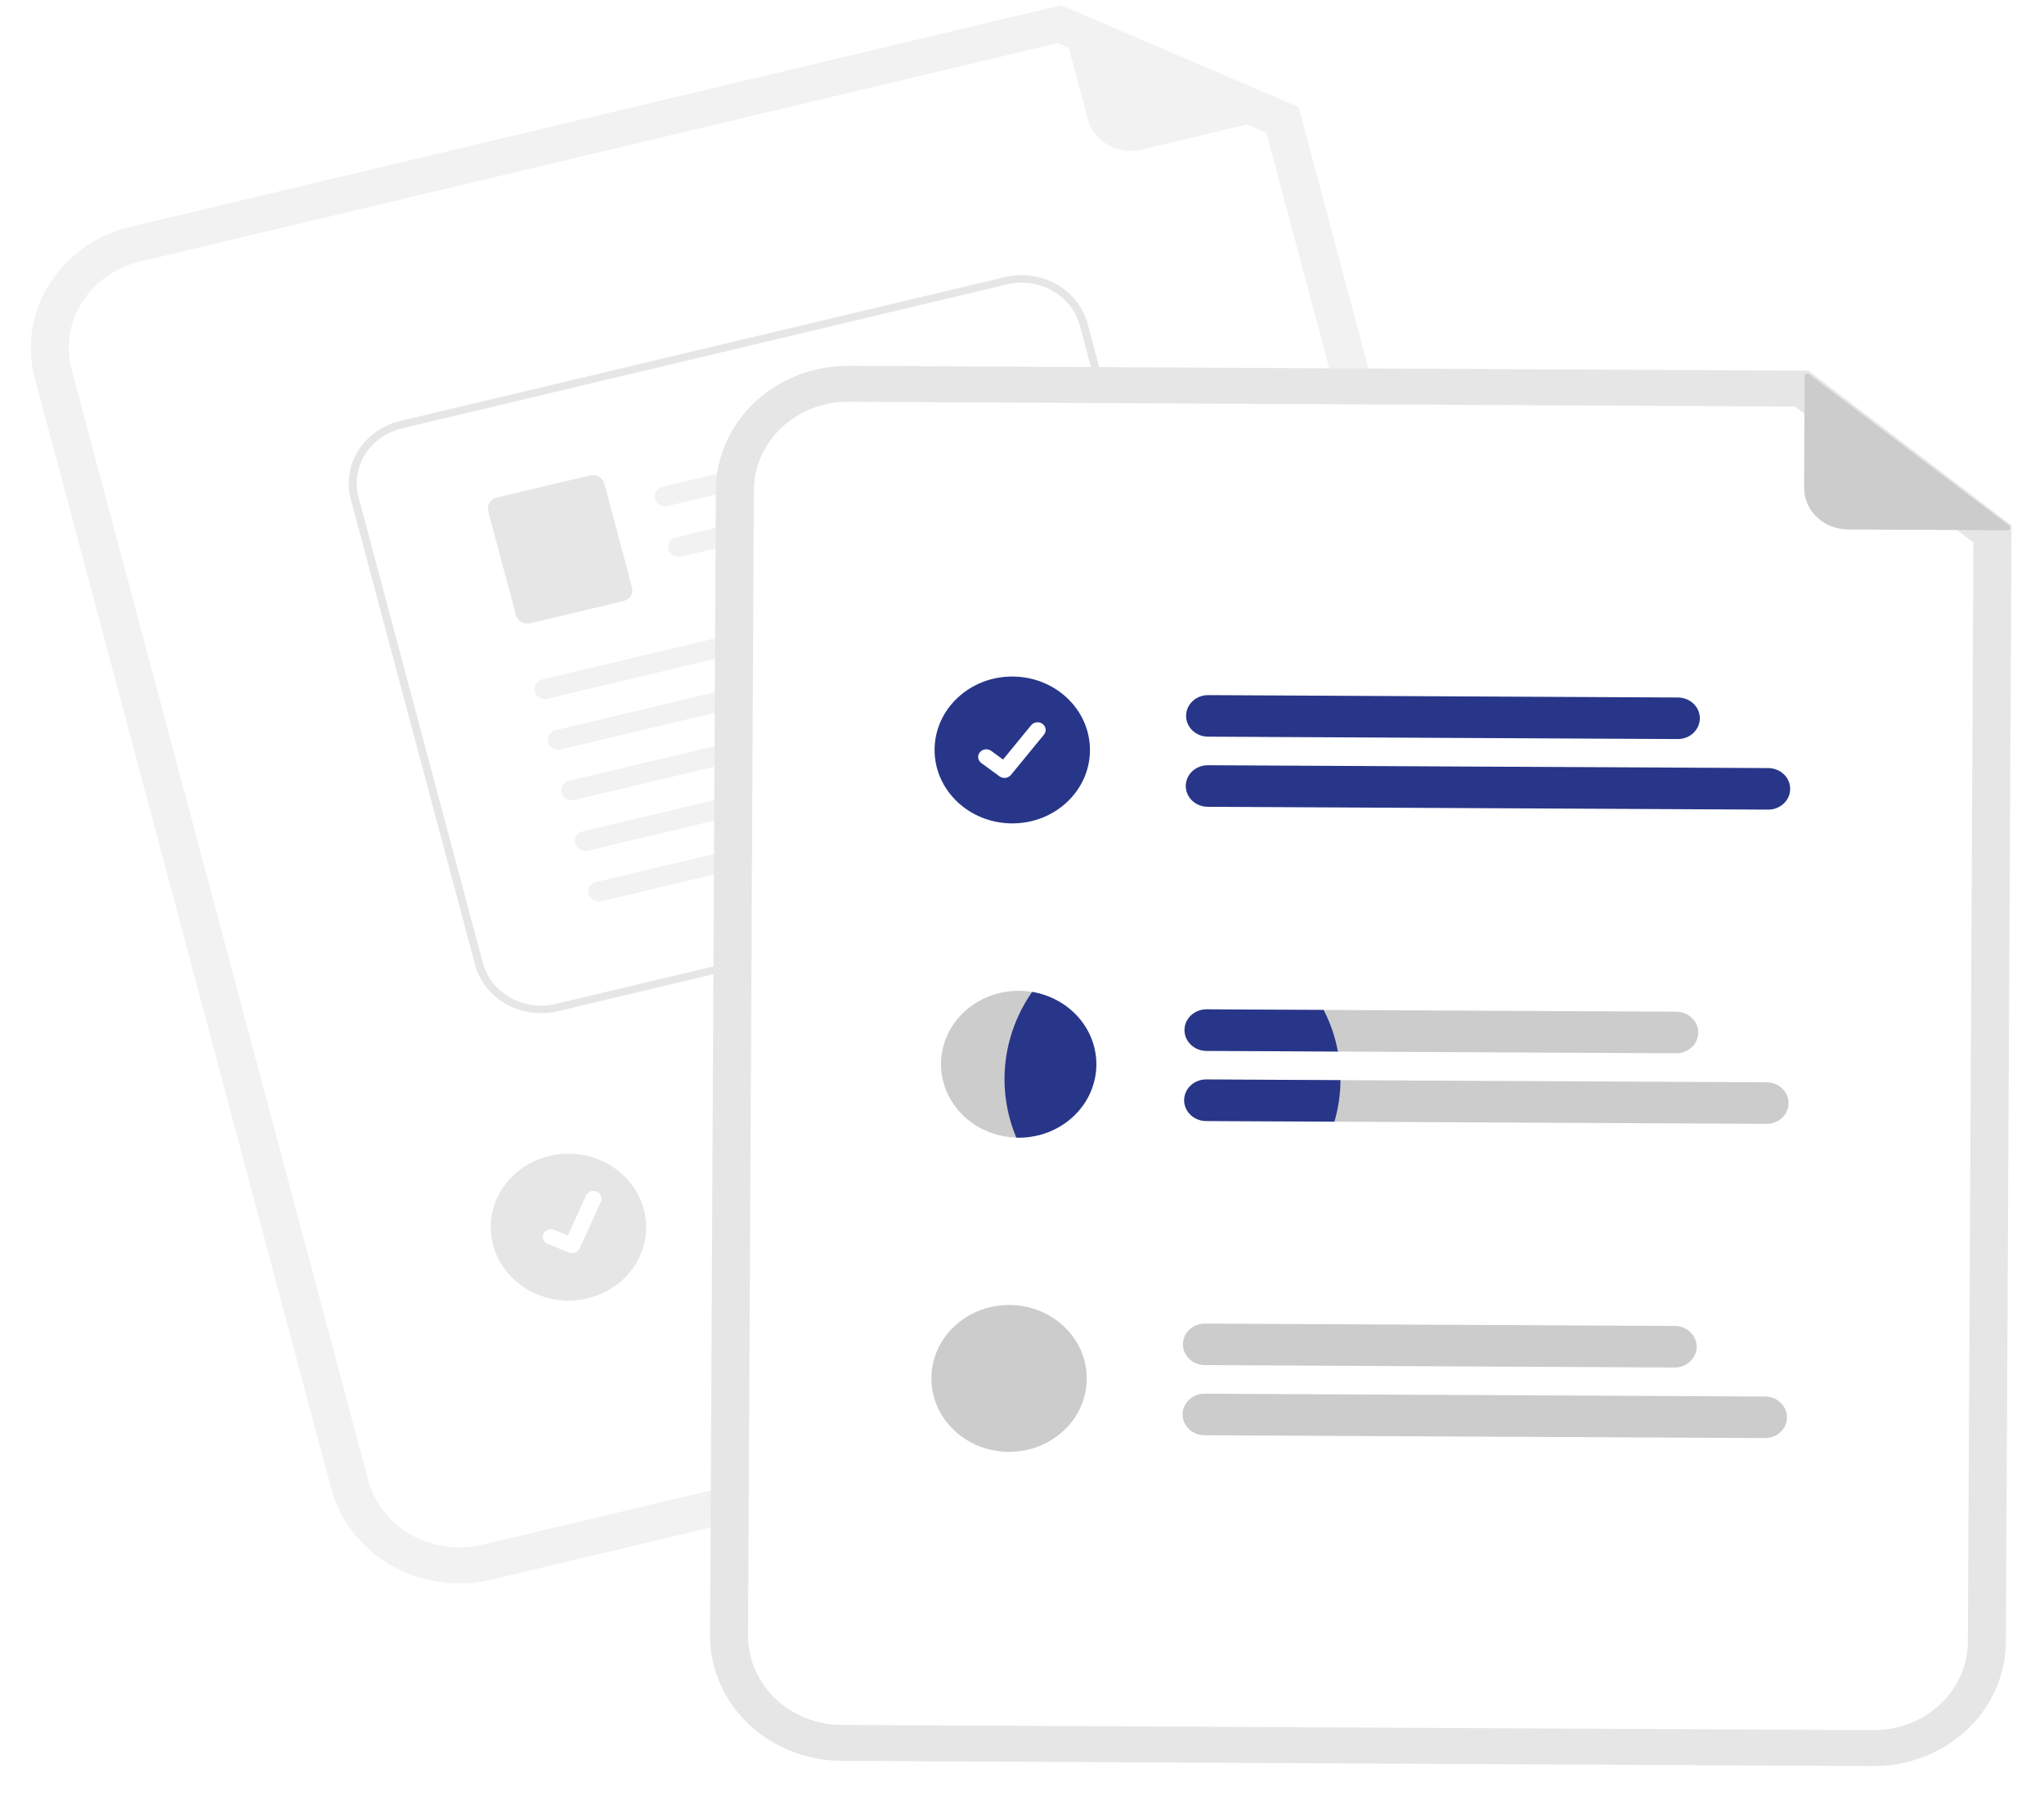
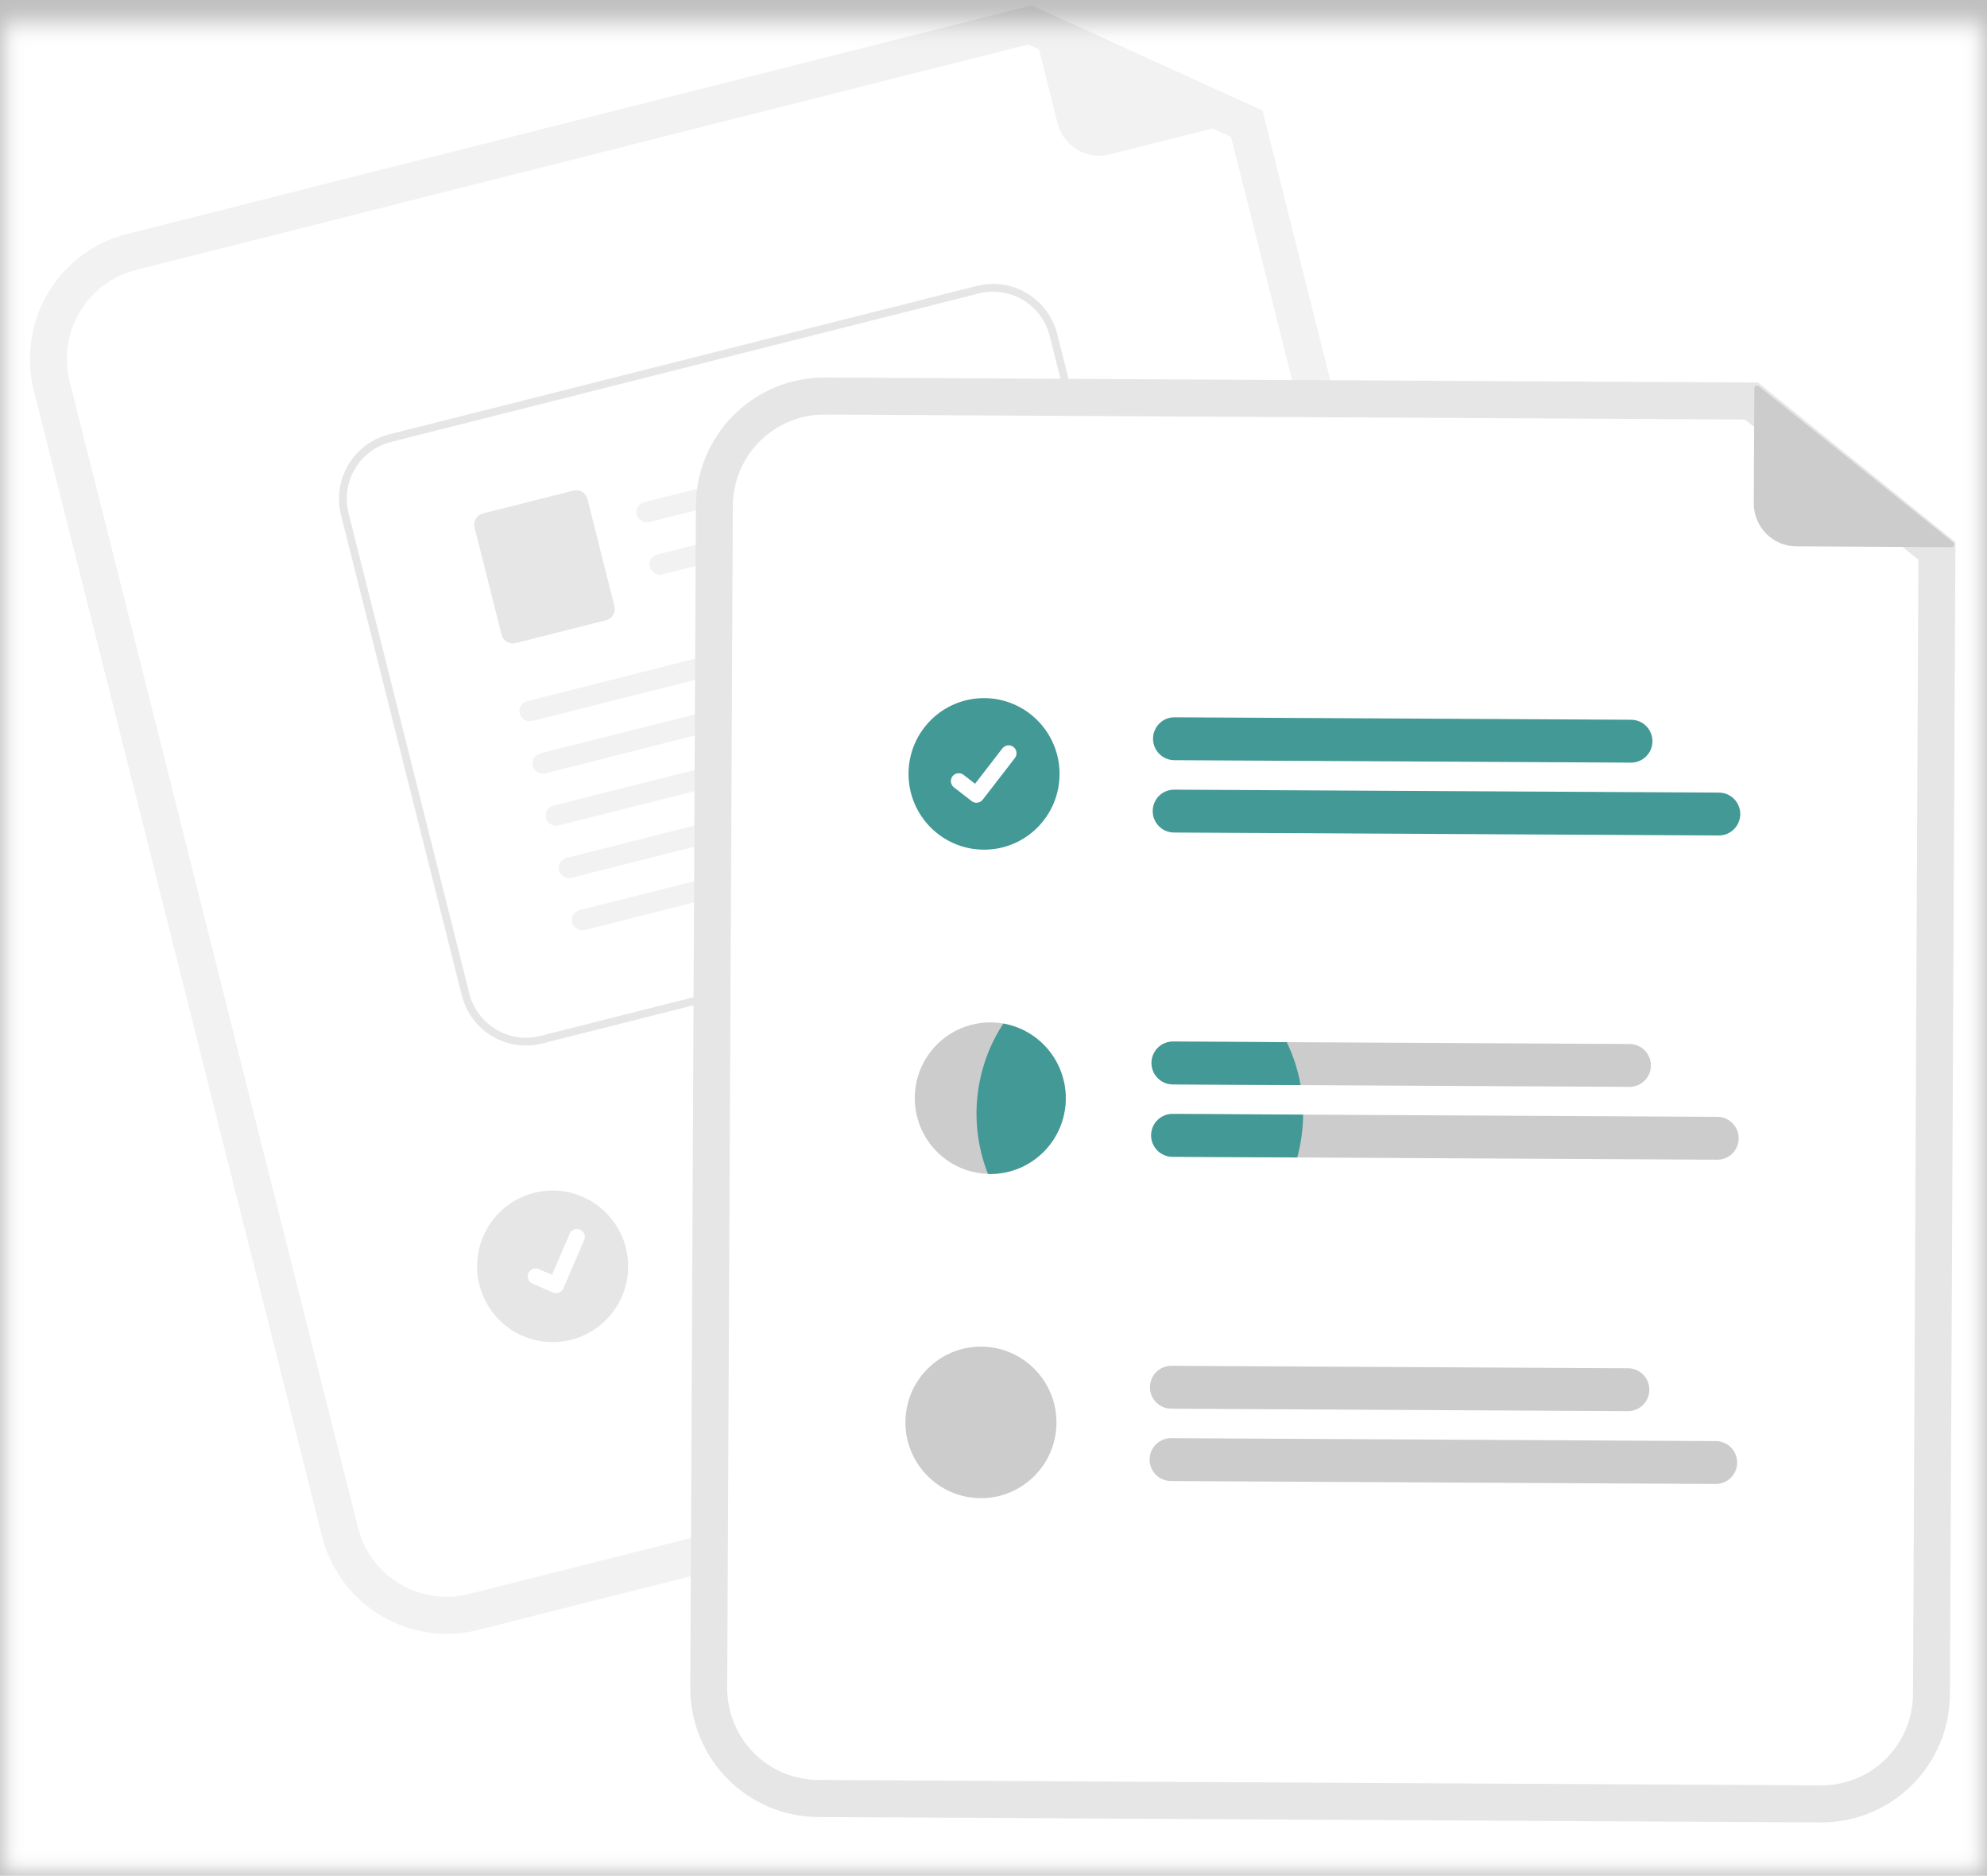
- <svg xmlns="http://www.w3.org/2000/svg" width="416" height="370" viewBox="0 0 416 370" fill="none">
-   <g filter="url(#filter0_d_2_2)">
-     <rect width="470.48" height="478.616" transform="translate(-22.0505 -50.9927) rotate(0.290142)" fill="white" />
-     <path d="M303.681 273.059L100.061 321.542C93.154 323.179 85.841 322.158 79.726 318.703C73.611 315.249 69.193 309.643 67.443 303.116L7.082 76.994C5.347 70.463 6.422 63.549 10.073 57.77C13.723 51.99 19.649 47.817 26.552 46.166L215.987 1.06L264.31 21.802L323.151 242.23C324.886 248.761 323.811 255.675 320.161 261.455C316.51 267.234 310.584 271.407 303.681 273.059V273.059Z" fill="#F2F2F2" />
-     <path d="M28.445 53.255C23.529 54.431 19.309 57.403 16.709 61.519C14.11 65.635 13.344 70.558 14.58 75.209L74.941 301.331C76.187 305.979 79.333 309.971 83.688 312.431C88.042 314.891 93.25 315.618 98.169 314.452L301.788 265.969C306.704 264.793 310.925 261.821 313.524 257.706C316.123 253.59 316.889 248.667 315.654 244.016L257.724 27.002L215.257 8.774L28.445 53.255Z" fill="white" />
-     <path d="M263.788 22.964L232.275 30.467C229.974 31.015 227.537 30.676 225.5 29.526C223.463 28.375 221.992 26.506 221.411 24.331L215.536 2.322C215.511 2.226 215.514 2.125 215.547 2.03C215.579 1.936 215.639 1.852 215.719 1.788C215.8 1.724 215.898 1.683 216.002 1.669C216.106 1.656 216.212 1.67 216.308 1.711L263.88 21.969C263.986 22.015 264.075 22.09 264.133 22.184C264.192 22.279 264.218 22.389 264.208 22.498C264.198 22.607 264.152 22.711 264.077 22.794C264.001 22.878 263.9 22.937 263.788 22.964V22.964Z" fill="#F2F2F2" />
-     <path d="M246.253 215.717L153.548 237.791C152.978 237.927 152.386 237.955 151.805 237.874C151.224 237.793 150.665 237.605 150.16 237.32C149.656 237.035 149.216 236.659 148.865 236.213C148.514 235.768 148.26 235.261 148.116 234.723C147.972 234.184 147.942 233.624 148.027 233.075C148.112 232.525 148.311 231.997 148.612 231.52C148.913 231.044 149.311 230.628 149.782 230.296C150.253 229.965 150.789 229.725 151.358 229.589L244.063 207.515C244.633 207.38 245.225 207.351 245.807 207.432C246.388 207.513 246.947 207.701 247.451 207.986C247.955 208.271 248.395 208.647 248.746 209.093C249.097 209.539 249.352 210.045 249.495 210.584C249.639 211.122 249.669 211.682 249.584 212.232C249.499 212.781 249.3 213.309 248.999 213.786C248.698 214.263 248.301 214.679 247.829 215.01C247.358 215.341 246.823 215.582 246.253 215.717Z" fill="#CCCCCC" />
-     <path d="M267.838 225.299L157.243 251.632C156.092 251.906 154.874 251.737 153.855 251.161C152.836 250.586 152.101 249.651 151.811 248.564C151.52 247.476 151.699 246.324 152.307 245.361C152.915 244.399 153.903 243.704 155.053 243.43L265.649 217.097C266.799 216.824 268.016 216.994 269.034 217.569C270.052 218.145 270.787 219.079 271.077 220.166C271.367 221.253 271.189 222.404 270.581 223.367C269.974 224.329 268.988 225.024 267.838 225.299V225.299Z" fill="#CCCCCC" />
-     <path d="M115.62 264.75C124.351 264.794 131.464 258.138 131.505 249.883C131.547 241.627 124.503 234.899 115.771 234.855C107.04 234.811 99.928 241.467 99.886 249.722C99.844 257.978 106.888 264.706 115.62 264.75Z" fill="#E6E6E6" />
-     <path d="M236.606 176.549L113.484 205.854C109.926 206.697 106.159 206.171 103.009 204.391C99.859 202.611 97.583 199.723 96.682 196.361L71.391 101.581C70.498 98.217 71.052 94.655 72.933 91.678C74.813 88.701 77.867 86.552 81.423 85.701L204.545 56.396C208.103 55.553 211.87 56.079 215.02 57.859C218.17 59.639 220.446 62.527 221.347 65.89L246.638 160.669C247.531 164.034 246.977 167.595 245.096 170.572C243.216 173.549 240.162 175.699 236.606 176.549Z" fill="white" />
-     <path d="M236.606 176.549L113.484 205.854C109.926 206.697 106.159 206.171 103.009 204.391C99.859 202.611 97.583 199.723 96.682 196.361L71.391 101.581C70.498 98.217 71.052 94.655 72.933 91.678C74.813 88.701 77.867 86.552 81.423 85.701L204.545 56.396C208.103 55.553 211.87 56.079 215.02 57.859C218.17 59.639 220.446 62.527 221.347 65.89L246.638 160.669C247.531 164.034 246.977 167.595 245.096 170.572C243.216 173.549 240.162 175.699 236.606 176.549ZM81.821 87.194C78.683 87.944 75.989 89.841 74.33 92.468C72.671 95.094 72.181 98.237 72.97 101.206L98.26 195.985C99.056 198.952 101.064 201.5 103.843 203.071C106.622 204.641 109.946 205.105 113.086 204.362L236.208 175.057C239.346 174.306 242.04 172.41 243.699 169.783C245.359 167.156 245.848 164.013 245.059 161.045L219.769 66.265C218.973 63.298 216.965 60.75 214.186 59.18C211.407 57.609 208.082 57.145 204.943 57.889L81.821 87.194Z" fill="#E6E6E6" />
-     <path d="M198.145 88.189L136.007 102.979C135.464 103.119 134.884 103.06 134.386 102.812C133.887 102.564 133.506 102.146 133.321 101.643C133.235 101.38 133.206 101.104 133.236 100.83C133.267 100.557 133.356 100.292 133.498 100.052C133.641 99.812 133.833 99.603 134.064 99.436C134.295 99.269 134.56 99.148 134.842 99.081L198.094 84.026C200.64 85.261 199.956 87.758 198.144 88.189L198.145 88.189Z" fill="#F2F2F2" />
-     <path d="M200.895 98.496L138.757 113.285C138.214 113.426 137.634 113.366 137.136 113.118C136.637 112.87 136.256 112.452 136.071 111.949C135.985 111.686 135.956 111.41 135.987 111.136C136.017 110.863 136.106 110.598 136.249 110.358C136.391 110.119 136.583 109.909 136.814 109.742C137.045 109.575 137.31 109.454 137.592 109.387L200.845 94.332C203.39 95.567 202.706 98.064 200.894 98.496L200.895 98.496Z" fill="#F2F2F2" />
-     <path d="M126.89 122.351L107.926 126.864C107.307 127.011 106.651 126.919 106.103 126.61C105.555 126.3 105.159 125.797 105.002 125.212L99.355 104.051C99.2 103.465 99.296 102.845 99.623 102.327C99.951 101.809 100.482 101.434 101.101 101.287L120.065 96.773C120.684 96.626 121.34 96.718 121.888 97.028C122.437 97.337 122.833 97.84 122.99 98.425L128.636 119.586C128.792 120.172 128.695 120.792 128.368 121.31C128.041 121.828 127.509 122.203 126.89 122.351L126.89 122.351Z" fill="#E6E6E6" />
-     <path d="M206.345 119.641L111.511 142.213C110.968 142.353 110.388 142.293 109.89 142.045C109.391 141.797 109.011 141.379 108.825 140.876C108.739 140.614 108.71 140.337 108.741 140.064C108.771 139.79 108.86 139.526 109.003 139.286C109.145 139.046 109.338 138.836 109.569 138.669C109.8 138.502 110.064 138.381 110.346 138.314L206.295 115.477C208.841 116.712 208.157 119.209 206.345 119.641L206.345 119.641Z" fill="#F2F2F2" />
-     <path d="M209.096 129.95L114.262 152.522C113.719 152.662 113.139 152.603 112.641 152.355C112.142 152.106 111.762 151.689 111.576 151.186C111.49 150.923 111.461 150.647 111.492 150.373C111.522 150.1 111.611 149.835 111.754 149.595C111.896 149.355 112.089 149.146 112.32 148.979C112.551 148.812 112.815 148.691 113.097 148.624L209.046 125.786C211.592 127.022 210.908 129.519 209.096 129.95L209.096 129.95Z" fill="#F2F2F2" />
-     <path d="M211.845 140.253L117.011 162.825C116.468 162.965 115.889 162.905 115.39 162.657C114.891 162.409 114.511 161.991 114.325 161.488C114.239 161.226 114.21 160.949 114.241 160.676C114.271 160.402 114.36 160.137 114.503 159.898C114.645 159.658 114.838 159.448 115.069 159.281C115.3 159.114 115.564 158.993 115.846 158.926L211.795 136.089C214.341 137.324 213.657 139.821 211.845 140.253V140.253Z" fill="#F2F2F2" />
-     <path d="M214.596 150.561L119.762 173.133C119.219 173.274 118.639 173.214 118.141 172.966C117.642 172.718 117.261 172.3 117.076 171.797C116.99 171.534 116.961 171.258 116.991 170.984C117.022 170.711 117.111 170.446 117.253 170.206C117.396 169.967 117.588 169.757 117.819 169.59C118.05 169.423 118.315 169.302 118.597 169.235L214.546 146.397C217.092 147.633 216.408 150.13 214.596 150.561L214.596 150.561Z" fill="#F2F2F2" />
-     <path d="M217.345 160.864L122.511 183.436C121.968 183.577 121.389 183.517 120.89 183.269C120.391 183.021 120.011 182.603 119.825 182.1C119.739 181.838 119.71 181.561 119.741 181.288C119.771 181.014 119.86 180.749 120.003 180.51C120.145 180.27 120.338 180.06 120.569 179.893C120.8 179.726 121.064 179.605 121.346 179.538L217.295 156.701C219.841 157.936 219.157 160.433 217.345 160.864V160.864Z" fill="#F2F2F2" />
-     <path d="M116.836 255.048C116.491 255.131 116.127 255.105 115.799 254.975L115.778 254.967L111.48 253.219C111.281 253.138 111.1 253.021 110.949 252.874C110.797 252.727 110.678 252.553 110.597 252.362C110.517 252.171 110.477 251.968 110.48 251.762C110.483 251.557 110.529 251.355 110.615 251.166C110.701 250.978 110.825 250.807 110.981 250.664C111.136 250.521 111.32 250.409 111.522 250.333C111.724 250.258 111.939 250.221 112.157 250.224C112.374 250.227 112.588 250.271 112.787 250.352L115.572 251.489L119.27 243.374C119.356 243.185 119.48 243.015 119.636 242.872C119.791 242.73 119.975 242.617 120.176 242.542C120.378 242.466 120.593 242.429 120.81 242.432C121.026 242.435 121.24 242.478 121.439 242.559L121.44 242.559L121.418 242.612L121.441 242.559C121.842 242.724 122.159 243.032 122.321 243.416C122.482 243.801 122.476 244.231 122.303 244.611L117.952 254.152C117.851 254.372 117.698 254.567 117.505 254.722C117.311 254.877 117.083 254.988 116.836 255.046L116.836 255.048Z" fill="white" />
-     <path d="M381.249 359.504L171.246 358.441C164.124 358.397 157.31 355.685 152.299 350.898C147.287 346.112 144.487 339.642 144.514 332.909L145.694 99.732C145.736 92.999 148.602 86.558 153.661 81.823C158.721 77.088 165.562 74.444 172.684 74.472L368.058 75.462L409.39 106.938L408.239 334.245C408.197 340.978 405.332 347.418 400.272 352.154C395.212 356.889 388.371 359.533 381.249 359.504V359.504Z" fill="#E6E6E6" />
-     <path d="M172.647 81.783C167.575 81.763 162.704 83.646 159.1 87.018C155.497 90.39 153.457 94.977 153.427 99.771L152.246 332.948C152.228 337.743 154.221 342.35 157.79 345.759C161.359 349.167 166.211 351.099 171.283 351.13L381.286 352.193C386.358 352.214 391.229 350.331 394.833 346.959C398.436 343.587 400.476 339 400.506 334.206L401.639 110.421L365.316 82.759L172.647 81.783Z" fill="white" />
-     <path d="M341.461 150.442L245.85 149.957C244.663 149.951 243.528 149.5 242.693 148.703C241.858 147.905 241.392 146.827 241.398 145.706C241.404 144.584 241.88 143.511 242.723 142.722C243.566 141.933 244.706 141.493 245.892 141.499L341.504 141.984C342.69 141.99 343.826 142.441 344.661 143.238C345.496 144.036 345.961 145.114 345.956 146.235C345.95 147.357 345.473 148.43 344.631 149.219C343.788 150.008 342.648 150.448 341.461 150.442V150.442Z" fill="#273689" />
-     <path d="M359.84 164.808L245.777 164.23C244.592 164.223 243.458 163.771 242.625 162.974C241.791 162.177 241.326 161.099 241.332 159.979C241.337 158.858 241.813 157.786 242.655 156.997C243.496 156.208 244.635 155.768 245.82 155.772L359.883 156.35C360.471 156.352 361.053 156.464 361.595 156.679C362.138 156.894 362.63 157.208 363.044 157.603C363.458 157.998 363.785 158.466 364.008 158.98C364.231 159.495 364.344 160.046 364.341 160.602C364.338 161.158 364.219 161.707 363.992 162.22C363.764 162.732 363.431 163.197 363.013 163.587C362.595 163.978 362.1 164.287 361.556 164.497C361.011 164.706 360.428 164.812 359.84 164.808V164.808Z" fill="#273689" />
-     <path d="M341.181 205.945L245.572 205.461C244.386 205.455 243.246 205.895 242.403 206.684C241.56 207.473 241.084 208.546 241.078 209.667C241.072 210.789 241.538 211.867 242.373 212.664C243.208 213.461 244.343 213.913 245.529 213.919L341.138 214.403C342.324 214.409 343.464 213.969 344.307 213.18C345.15 212.391 345.626 211.318 345.632 210.197C345.638 209.075 345.172 207.997 344.337 207.2C343.502 206.403 342.367 205.951 341.181 205.945V205.945Z" fill="#CCCCCC" />
-     <path d="M359.561 220.314L245.5 219.737C244.314 219.731 243.174 220.17 242.331 220.959C241.488 221.748 241.011 222.821 241.006 223.943C241 225.064 241.466 226.142 242.301 226.939C243.135 227.737 244.271 228.188 245.457 228.194L359.518 228.772C360.704 228.778 361.844 228.338 362.687 227.549C363.53 226.76 364.007 225.687 364.012 224.566C364.018 223.444 363.552 222.366 362.718 221.569C361.883 220.771 360.747 220.32 359.561 220.314Z" fill="#CCCCCC" />
-     <path d="M340.813 278.37L245.202 277.886C244.015 277.88 242.88 277.428 242.045 276.631C241.21 275.834 240.744 274.756 240.75 273.634C240.756 272.513 241.233 271.439 242.075 270.65C242.918 269.862 244.058 269.422 245.245 269.428L340.856 269.912C342.043 269.918 343.178 270.369 344.013 271.167C344.848 271.964 345.314 273.042 345.308 274.164C345.302 275.285 344.826 276.358 343.983 277.147C343.14 277.936 342 278.376 340.813 278.37V278.37Z" fill="#CCCCCC" />
-     <path d="M359.193 292.736L245.13 292.159C243.944 292.151 242.81 291.699 241.977 290.902C241.143 290.105 240.678 289.028 240.684 287.907C240.69 286.787 241.165 285.714 242.007 284.925C242.849 284.137 243.987 283.696 245.172 283.701L359.235 284.278C359.823 284.281 360.405 284.392 360.947 284.607C361.49 284.822 361.982 285.136 362.396 285.531C362.81 285.926 363.138 286.394 363.36 286.909C363.583 287.423 363.696 287.974 363.693 288.53C363.69 289.086 363.572 289.636 363.344 290.148C363.116 290.66 362.784 291.125 362.366 291.516C361.948 291.907 361.452 292.215 360.908 292.425C360.363 292.634 359.78 292.74 359.193 292.736Z" fill="#CCCCCC" />
-     <path d="M205.944 167.611C214.676 167.655 221.788 160.999 221.83 152.743C221.871 144.488 214.827 137.76 206.095 137.716C197.364 137.672 190.252 144.328 190.21 152.583C190.168 160.838 197.213 167.566 205.944 167.611Z" fill="#273689" />
-     <path d="M204.424 158.357C204.069 158.356 203.723 158.246 203.439 158.042L203.422 158.03L199.72 155.324C199.548 155.198 199.404 155.042 199.296 154.864C199.188 154.686 199.118 154.489 199.09 154.286C199.063 154.082 199.078 153.875 199.135 153.677C199.192 153.479 199.289 153.294 199.422 153.132C199.555 152.969 199.721 152.833 199.909 152.732C200.098 152.63 200.306 152.565 200.521 152.539C200.737 152.513 200.955 152.528 201.165 152.583C201.374 152.637 201.57 152.73 201.742 152.856L204.139 154.613L209.862 147.627C209.995 147.466 210.16 147.33 210.348 147.228C210.536 147.127 210.744 147.061 210.959 147.035C211.174 147.01 211.392 147.024 211.601 147.078C211.81 147.132 212.006 147.225 212.177 147.35L212.178 147.351L212.142 147.397L212.179 147.351C212.524 147.605 212.75 147.978 212.805 148.388C212.86 148.799 212.741 149.213 212.473 149.54L205.742 157.753C205.586 157.943 205.387 158.095 205.158 158.2C204.93 158.304 204.679 158.358 204.426 158.356L204.424 158.357Z" fill="white" />
-     <path d="M223.131 216.714C223.121 218.677 222.703 220.619 221.9 222.429C221.097 224.239 219.924 225.882 218.45 227.263C216.975 228.644 215.226 229.737 213.304 230.479C211.382 231.22 209.324 231.597 207.248 231.587C207.112 231.589 206.976 231.583 206.841 231.569C203.733 231.478 200.721 230.522 198.184 228.822C195.646 227.121 193.695 224.751 192.575 222.007C191.454 219.264 191.214 216.27 191.884 213.4C192.555 210.529 194.106 207.91 196.343 205.869C198.581 203.829 201.406 202.458 204.464 201.928C207.522 201.398 210.679 201.733 213.538 202.891C216.397 204.048 218.832 205.977 220.538 208.436C222.245 210.895 223.146 213.774 223.131 216.714V216.714Z" fill="#CCCCCC" />
-     <path d="M205.296 295.539C214.028 295.583 221.14 288.927 221.182 280.672C221.224 272.417 214.179 265.689 205.448 265.644C196.716 265.6 189.604 272.256 189.562 280.512C189.52 288.767 196.565 295.495 205.296 295.539Z" fill="#CCCCCC" />
-     <path d="M408.577 107.941L376.076 107.776C373.704 107.764 371.433 106.861 369.763 105.267C368.093 103.672 367.162 101.516 367.173 99.273L367.288 76.578C367.288 76.478 367.319 76.381 367.375 76.297C367.431 76.213 367.511 76.146 367.606 76.103C367.701 76.06 367.807 76.044 367.911 76.055C368.015 76.067 368.114 76.106 368.196 76.168L408.929 106.999C409.02 107.068 409.086 107.162 409.118 107.267C409.149 107.373 409.146 107.485 409.107 107.588C409.068 107.692 408.997 107.781 408.902 107.845C408.807 107.908 408.693 107.941 408.577 107.941Z" fill="#CCCCCC" />
-     <path d="M223.131 216.714C223.121 218.677 222.703 220.619 221.9 222.429C221.097 224.239 219.924 225.882 218.449 227.263C216.975 228.644 215.226 229.737 213.304 230.479C211.382 231.22 209.324 231.597 207.248 231.587C207.112 231.589 206.976 231.583 206.841 231.569C204.823 226.743 204.062 221.528 204.622 216.367C205.182 211.205 207.047 206.247 210.06 201.911C213.734 202.525 217.062 204.348 219.453 207.057C221.845 209.766 223.148 213.187 223.131 216.714V216.714Z" fill="#273689" />
-     <path d="M241.074 209.671C241.082 208.549 241.56 207.476 242.403 206.687C243.246 205.898 244.386 205.457 245.572 205.461L269.397 205.582C270.775 208.265 271.75 211.117 272.293 214.054L245.529 213.919C244.344 213.912 243.209 213.462 242.373 212.665C241.538 211.869 241.071 210.792 241.074 209.671V209.671Z" fill="#273689" />
-     <path d="M272.817 219.875C272.804 222.731 272.39 225.573 271.586 228.326L245.457 228.194C244.271 228.188 243.135 227.737 242.301 226.939C241.466 226.142 241 225.064 241.006 223.943C241.011 222.821 241.488 221.748 242.331 220.959C243.174 220.17 244.314 219.731 245.5 219.737L272.817 219.875Z" fill="#273689" />
+ <svg xmlns="http://www.w3.org/2000/svg" width="356" height="336" viewBox="0 0 356 336" fill="none">
+   <g clip-path="url(#clip0_9_2)">
+     <g filter="url(#filter0_i_9_2)">
+       <path d="M383.747 -44.143L-18.87 -46.307L-20.944 388.323L381.673 390.486L383.747 -44.143Z" fill="white" />
+       <path d="M259.881 247.967L85.629 291.995C79.718 293.481 73.46 292.554 68.227 289.417C62.994 286.28 59.214 281.189 57.715 275.262L6.061 69.919C4.576 63.988 5.496 57.71 8.62 52.461C11.743 47.213 16.815 43.423 22.723 41.923L184.835 0.963L226.188 19.798L276.543 219.971C278.027 225.902 277.108 232.181 273.984 237.429C270.86 242.677 265.788 246.467 259.881 247.967Z" fill="#F2F2F2" />
+       <path d="M24.343 48.362C20.136 49.429 16.524 52.128 14.3 55.866C12.075 59.603 11.42 64.074 12.477 68.298L64.132 273.641C65.199 277.862 67.891 281.487 71.617 283.721C75.344 285.955 79.801 286.615 84.01 285.556L258.261 241.529C262.468 240.461 266.08 237.762 268.304 234.025C270.528 230.287 271.184 225.817 270.127 221.593L220.552 24.521L184.21 7.968L24.343 48.362Z" fill="white" />
+       <path d="M225.742 20.854L198.774 27.668C196.805 28.165 194.719 27.858 192.976 26.812C191.233 25.767 189.974 24.07 189.477 22.095L184.449 2.109C184.428 2.021 184.43 1.929 184.458 1.844C184.486 1.758 184.537 1.681 184.606 1.624C184.675 1.566 184.759 1.528 184.848 1.516C184.937 1.504 185.028 1.517 185.11 1.554L225.82 19.951C225.911 19.991 225.987 20.06 226.037 20.146C226.087 20.232 226.11 20.331 226.101 20.431C226.093 20.53 226.053 20.624 225.989 20.7C225.924 20.776 225.837 20.829 225.742 20.854Z" fill="#F2F2F2" />
+       <path d="M210.736 195.894L131.402 215.94C130.914 216.063 130.407 216.089 129.91 216.015C129.413 215.942 128.934 215.771 128.502 215.512C128.071 215.253 127.694 214.912 127.394 214.507C127.094 214.103 126.876 213.642 126.753 213.154C126.63 212.664 126.604 212.156 126.677 211.657C126.75 211.158 126.92 210.678 127.178 210.245C127.435 209.813 127.776 209.435 128.179 209.134C128.582 208.833 129.041 208.615 129.528 208.492L208.862 188.446C209.349 188.323 209.856 188.297 210.354 188.371C210.851 188.444 211.33 188.615 211.761 188.874C212.192 189.133 212.569 189.474 212.869 189.879C213.17 190.284 213.388 190.744 213.51 191.233C213.633 191.722 213.659 192.23 213.586 192.73C213.514 193.228 213.343 193.708 213.086 194.141C212.828 194.574 212.488 194.952 212.084 195.252C211.681 195.553 211.224 195.772 210.736 195.894Z" fill="#CCCCCC" />
+       <path d="M229.208 204.596L134.564 228.509C133.579 228.758 132.536 228.604 131.664 228.081C130.792 227.559 130.163 226.71 129.915 225.723C129.666 224.735 129.819 223.689 130.34 222.814C130.86 221.941 131.705 221.31 132.69 221.061L227.334 197.148C228.318 196.9 229.36 197.054 230.231 197.576C231.102 198.099 231.731 198.947 231.979 199.935C232.228 200.922 232.075 201.967 231.555 202.841C231.035 203.715 230.192 204.346 229.208 204.596Z" fill="#CCCCCC" />
+       <path d="M98.944 240.422C106.416 240.462 112.503 234.417 112.538 226.921C112.574 219.423 106.546 213.314 99.073 213.274C91.602 213.234 85.515 219.278 85.479 226.775C85.443 234.272 91.472 240.382 98.944 240.422Z" fill="#E6E6E6" />
+       <path d="M202.48 160.326L97.116 186.938C94.071 187.703 90.848 187.226 88.152 185.609C85.456 183.993 83.509 181.37 82.737 178.317L61.094 92.246C60.33 89.192 60.804 85.957 62.414 83.254C64.023 80.55 66.636 78.598 69.679 77.826L175.043 51.214C178.088 50.448 181.312 50.926 184.007 52.542C186.703 54.159 188.651 56.781 189.422 59.835L211.065 145.905C211.829 148.961 211.355 152.194 209.746 154.898C208.137 157.601 205.523 159.554 202.48 160.326Z" fill="white" />
+       <path d="M202.48 160.326L97.116 186.938C94.071 187.703 90.848 187.226 88.152 185.609C85.456 183.993 83.509 181.37 82.737 178.317L61.094 92.246C60.33 89.192 60.804 85.957 62.414 83.254C64.023 80.55 66.636 78.598 69.679 77.826L175.043 51.214C178.088 50.448 181.312 50.926 184.007 52.542C186.703 54.159 188.651 56.781 189.422 59.835L211.065 145.905C211.829 148.961 211.355 152.194 209.746 154.898C208.137 157.601 205.523 159.554 202.48 160.326ZM70.02 79.181C67.335 79.863 65.029 81.585 63.609 83.971C62.189 86.356 61.77 89.21 62.445 91.906L84.088 177.976C84.769 180.67 86.487 182.984 88.866 184.41C91.244 185.836 94.088 186.258 96.775 185.583L202.14 158.971C204.825 158.289 207.13 156.567 208.55 154.181C209.971 151.796 210.389 148.942 209.714 146.246L188.072 60.176C187.39 57.482 185.672 55.168 183.294 53.742C180.916 52.316 178.07 51.894 175.384 52.569L70.02 79.181Z" fill="#E6E6E6" />
+       <path d="M169.566 80.085L116.391 93.516C115.926 93.643 115.43 93.59 115.003 93.364C114.576 93.139 114.25 92.76 114.092 92.303C114.018 92.064 113.994 91.813 114.019 91.564C114.046 91.317 114.122 91.076 114.243 90.858C114.366 90.64 114.53 90.45 114.728 90.298C114.926 90.147 115.152 90.037 115.394 89.976L169.523 76.304C171.702 77.426 171.116 79.694 169.566 80.085L169.566 80.085Z" fill="#F2F2F2" />
+       <path d="M171.92 89.445L118.744 102.875C118.279 103.003 117.783 102.949 117.357 102.723C116.93 102.498 116.604 102.119 116.445 101.662C116.372 101.423 116.347 101.172 116.373 100.923C116.399 100.676 116.475 100.435 116.598 100.217C116.719 100 116.884 99.809 117.081 99.658C117.279 99.506 117.506 99.396 117.747 99.335L171.877 85.664C174.055 86.785 173.47 89.053 171.919 89.445L171.92 89.445Z" fill="#F2F2F2" />
+       <path d="M108.589 111.108L92.36 115.206C91.83 115.34 91.269 115.256 90.8 114.976C90.331 114.694 89.992 114.237 89.858 113.706L85.025 94.49C84.892 93.957 84.975 93.394 85.255 92.924C85.535 92.454 85.989 92.113 86.519 91.98L102.748 87.88C103.278 87.747 103.839 87.83 104.308 88.112C104.778 88.393 105.117 88.849 105.251 89.381L110.083 108.597C110.216 109.129 110.133 109.692 109.853 110.163C109.574 110.633 109.118 110.974 108.589 111.108Z" fill="#E6E6E6" />
+       <path d="M176.584 108.647L95.428 129.145C94.963 129.272 94.467 129.217 94.04 128.992C93.614 128.767 93.288 128.387 93.129 127.931C93.055 127.693 93.031 127.441 93.057 127.193C93.083 126.944 93.159 126.705 93.281 126.487C93.403 126.269 93.568 126.078 93.766 125.926C93.963 125.775 94.189 125.665 94.431 125.604L176.541 104.866C178.72 105.987 178.134 108.255 176.584 108.647Z" fill="#F2F2F2" />
+       <path d="M178.938 118.009L97.782 138.506C97.317 138.634 96.821 138.58 96.395 138.355C95.968 138.129 95.642 137.75 95.483 137.293C95.41 137.054 95.385 136.804 95.411 136.555C95.437 136.307 95.513 136.066 95.636 135.848C95.757 135.63 95.922 135.441 96.12 135.289C96.318 135.137 96.544 135.027 96.785 134.967L178.895 114.227C181.074 115.35 180.489 117.617 178.938 118.009Z" fill="#F2F2F2" />
+       <path d="M181.29 127.365L100.134 147.863C99.67 147.99 99.174 147.935 98.747 147.71C98.32 147.485 97.995 147.105 97.836 146.649C97.762 146.411 97.737 146.159 97.764 145.911C97.79 145.662 97.866 145.422 97.988 145.205C98.11 144.987 98.275 144.796 98.472 144.644C98.67 144.493 98.896 144.383 99.138 144.322L181.248 123.584C183.426 124.705 182.841 126.973 181.29 127.365Z" fill="#F2F2F2" />
+       <path d="M183.645 136.726L102.489 157.223C102.024 157.352 101.528 157.297 101.101 157.072C100.674 156.847 100.348 156.467 100.19 156.01C100.116 155.771 100.092 155.521 100.117 155.272C100.144 155.024 100.22 154.783 100.341 154.565C100.464 154.348 100.628 154.158 100.826 154.006C101.024 153.854 101.25 153.745 101.492 153.684L183.602 132.944C185.781 134.067 185.195 136.334 183.645 136.726Z" fill="#F2F2F2" />
+       <path d="M185.997 146.082L104.841 166.58C104.376 166.708 103.881 166.653 103.454 166.428C103.027 166.203 102.702 165.823 102.543 165.366C102.469 165.129 102.444 164.877 102.471 164.629C102.496 164.38 102.573 164.14 102.695 163.923C102.816 163.705 102.982 163.514 103.179 163.362C103.377 163.211 103.603 163.101 103.844 163.04L185.954 142.301C188.133 143.423 187.548 145.691 185.997 146.082Z" fill="#F2F2F2" />
+       <path d="M99.985 231.611C99.689 231.687 99.378 231.663 99.097 231.545L99.079 231.538L95.401 229.95C95.231 229.877 95.076 229.77 94.947 229.637C94.817 229.503 94.715 229.345 94.645 229.172C94.577 228.999 94.543 228.814 94.545 228.627C94.548 228.441 94.587 228.257 94.661 228.086C94.734 227.915 94.841 227.76 94.974 227.63C95.107 227.5 95.264 227.398 95.437 227.329C95.61 227.261 95.794 227.228 95.981 227.23C96.166 227.233 96.349 227.273 96.52 227.347L98.903 228.379L102.068 221.01C102.141 220.838 102.247 220.684 102.381 220.554C102.513 220.425 102.671 220.322 102.843 220.254C103.016 220.185 103.2 220.152 103.385 220.154C103.57 220.157 103.753 220.196 103.924 220.27H103.925L103.906 220.318L103.925 220.27C104.269 220.42 104.54 220.699 104.679 221.048C104.816 221.398 104.811 221.788 104.663 222.133L100.94 230.797C100.853 230.997 100.722 231.174 100.557 231.315C100.391 231.456 100.196 231.557 99.985 231.609V231.611Z" fill="white" />
+       <path d="M326.261 326.468L146.547 325.503C140.452 325.463 134.621 323 130.333 318.653C126.044 314.307 123.648 308.432 123.671 302.317L124.68 90.567C124.716 84.453 127.169 78.604 131.498 74.304C135.829 70.004 141.683 67.603 147.778 67.629L314.973 68.528L350.343 97.111L349.358 303.531C349.322 309.645 346.871 315.493 342.54 319.794C338.21 324.094 332.356 326.495 326.261 326.468Z" fill="#E6E6E6" />
+       <path d="M147.746 74.268C143.406 74.25 139.237 75.959 136.153 79.022C133.07 82.084 131.324 86.249 131.298 90.603L130.287 302.353C130.272 306.707 131.978 310.891 135.032 313.987C138.086 317.081 142.238 318.836 146.579 318.864L326.293 319.829C330.633 319.848 334.802 318.138 337.886 315.076C340.969 312.014 342.715 307.849 342.741 303.495L343.71 100.274L312.626 75.154L147.746 74.268Z" fill="white" />
+       <path d="M292.212 136.618L210.391 136.177C209.375 136.172 208.404 135.762 207.689 135.038C206.975 134.314 206.576 133.335 206.581 132.317C206.586 131.298 206.993 130.323 207.715 129.607C208.436 128.891 209.412 128.491 210.427 128.496L292.249 128.937C293.264 128.942 294.236 129.352 294.95 130.076C295.665 130.8 296.063 131.779 296.058 132.797C296.053 133.816 295.645 134.79 294.925 135.507C294.203 136.223 293.228 136.623 292.212 136.618Z" fill="#429996" />
+       <path d="M307.94 149.663L210.328 149.139C209.314 149.132 208.344 148.722 207.631 147.998C206.917 147.274 206.519 146.295 206.525 145.278C206.529 144.26 206.936 143.287 207.657 142.57C208.376 141.854 209.351 141.454 210.365 141.458L307.977 141.983C308.48 141.985 308.978 142.086 309.442 142.281C309.907 142.477 310.328 142.762 310.682 143.121C311.036 143.479 311.316 143.904 311.507 144.371C311.698 144.839 311.794 145.339 311.792 145.844C311.789 146.349 311.687 146.847 311.493 147.313C311.298 147.778 311.013 148.201 310.655 148.555C310.298 148.91 309.874 149.19 309.409 149.381C308.942 149.571 308.443 149.667 307.94 149.663Z" fill="#429996" />
+       <path d="M291.972 187.02L210.153 186.581C209.138 186.575 208.162 186.975 207.441 187.691C206.72 188.408 206.312 189.382 206.307 190.4C206.302 191.419 206.701 192.398 207.415 193.122C208.13 193.846 209.101 194.256 210.116 194.262L291.935 194.701C292.95 194.707 293.926 194.307 294.647 193.59C295.369 192.874 295.776 191.9 295.781 190.882C295.786 189.863 295.388 188.884 294.673 188.16C293.958 187.436 292.987 187.026 291.972 187.02Z" fill="#CCCCCC" />
+       <path d="M307.701 200.069L210.091 199.545C209.076 199.539 208.101 199.938 207.379 200.655C206.658 201.371 206.25 202.346 206.246 203.364C206.24 204.382 206.639 205.361 207.354 206.085C208.067 206.81 209.04 207.219 210.055 207.225L307.664 207.75C308.679 207.755 309.655 207.356 310.376 206.639C311.098 205.923 311.506 204.948 311.51 203.93C311.515 202.911 311.117 201.932 310.403 201.209C309.688 200.484 308.716 200.074 307.701 200.069Z" fill="#CCCCCC" />
+       <path d="M291.657 252.79L209.836 252.351C208.821 252.345 207.849 251.935 207.135 251.211C206.42 250.487 206.021 249.508 206.026 248.489C206.032 247.471 206.44 246.496 207.16 245.779C207.882 245.064 208.857 244.664 209.873 244.67L291.694 245.109C292.71 245.115 293.681 245.524 294.396 246.249C295.11 246.973 295.509 247.952 295.504 248.971C295.499 249.989 295.091 250.963 294.37 251.679C293.649 252.396 292.673 252.796 291.657 252.79Z" fill="#CCCCCC" />
+       <path d="M307.386 265.836L209.775 265.312C208.76 265.305 207.789 264.894 207.076 264.171C206.363 263.447 205.965 262.469 205.97 261.451C205.975 260.434 206.382 259.459 207.102 258.743C207.823 258.027 208.797 257.627 209.811 257.631L307.422 258.155C307.925 258.158 308.423 258.259 308.887 258.454C309.352 258.649 309.773 258.934 310.127 259.293C310.482 259.652 310.762 260.077 310.952 260.544C311.143 261.011 311.24 261.512 311.237 262.016C311.235 262.521 311.134 263.021 310.939 263.486C310.743 263.951 310.459 264.373 310.102 264.728C309.744 265.083 309.319 265.363 308.854 265.554C308.388 265.743 307.889 265.84 307.386 265.836Z" fill="#CCCCCC" />
+       <path d="M176.241 152.209C183.713 152.249 189.799 146.205 189.835 138.707C189.87 131.211 183.842 125.101 176.37 125.061C168.898 125.021 162.812 131.065 162.776 138.562C162.74 146.058 168.769 152.168 176.241 152.209Z" fill="#429996" />
+       <path d="M174.94 143.805C174.636 143.804 174.34 143.704 174.097 143.519L174.082 143.508L170.914 141.051C170.767 140.937 170.644 140.795 170.551 140.633C170.459 140.472 170.399 140.293 170.375 140.108C170.352 139.923 170.365 139.735 170.414 139.555C170.462 139.376 170.545 139.208 170.659 139.06C170.773 138.912 170.915 138.789 171.076 138.697C171.238 138.605 171.416 138.546 171.6 138.522C171.785 138.498 171.971 138.512 172.151 138.562C172.33 138.611 172.497 138.695 172.645 138.81L174.696 140.405L179.593 134.061C179.707 133.915 179.848 133.792 180.009 133.699C180.17 133.607 180.348 133.547 180.532 133.524C180.716 133.501 180.903 133.514 181.082 133.563C181.26 133.612 181.428 133.696 181.575 133.81L181.575 133.811L181.545 133.852L181.576 133.811C181.872 134.041 182.065 134.38 182.112 134.752C182.159 135.126 182.057 135.502 181.828 135.798L176.068 143.257C175.934 143.429 175.764 143.567 175.568 143.663C175.373 143.757 175.158 143.806 174.941 143.804L174.94 143.805Z" fill="white" />
+       <path d="M190.949 196.8C190.94 198.582 190.582 200.346 189.895 201.99C189.208 203.633 188.204 205.125 186.943 206.379C185.681 207.633 184.184 208.626 182.539 209.3C180.894 209.973 179.133 210.315 177.356 210.306C177.24 210.308 177.124 210.302 177.008 210.29C174.348 210.207 171.771 209.339 169.6 207.795C167.428 206.25 165.758 204.098 164.8 201.606C163.84 199.115 163.635 196.397 164.208 193.79C164.783 191.183 166.11 188.805 168.024 186.951C169.94 185.099 172.357 183.854 174.974 183.372C177.591 182.891 180.293 183.195 182.739 184.247C185.186 185.298 187.27 187.049 188.73 189.282C190.19 191.515 190.961 194.13 190.949 196.8Z" fill="#CCCCCC" />
+       <path d="M175.686 268.381C183.159 268.421 189.245 262.377 189.281 254.881C189.317 247.384 183.288 241.274 175.816 241.233C168.343 241.194 162.257 247.238 162.221 254.735C162.185 262.232 168.214 268.341 175.686 268.381Z" fill="#CCCCCC" />
+       <path d="M349.648 98.022L321.834 97.872C319.804 97.861 317.861 97.041 316.432 95.594C315.003 94.145 314.206 92.188 314.215 90.15L314.314 69.541C314.314 69.45 314.34 69.362 314.388 69.286C314.436 69.21 314.505 69.149 314.586 69.11C314.667 69.071 314.758 69.056 314.847 69.066C314.936 69.077 315.021 69.112 315.091 69.168L349.949 97.167C350.027 97.229 350.083 97.315 350.111 97.41C350.137 97.506 350.135 97.608 350.101 97.701C350.068 97.796 350.007 97.877 349.926 97.935C349.844 97.992 349.747 98.022 349.648 98.022Z" fill="#CCCCCC" />
+       <path d="M190.949 196.8C190.94 198.582 190.582 200.346 189.895 201.99C189.208 203.633 188.204 205.125 186.942 206.379C185.681 207.633 184.184 208.626 182.539 209.3C180.894 209.973 179.133 210.315 177.356 210.306C177.24 210.308 177.124 210.302 177.008 210.29C175.281 205.907 174.63 201.171 175.109 196.485C175.588 191.797 177.184 187.295 179.763 183.357C182.907 183.915 185.755 185.57 187.801 188.03C189.848 190.49 190.963 193.597 190.949 196.8Z" fill="#429996" />
+       <path d="M206.304 190.404C206.311 189.385 206.72 188.411 207.441 187.694C208.162 186.978 209.138 186.577 210.153 186.581L230.542 186.691C231.721 189.127 232.555 191.717 233.02 194.384L210.116 194.262C209.102 194.255 208.131 193.847 207.415 193.123C206.701 192.4 206.301 191.422 206.304 190.404Z" fill="#429996" />
+       <path d="M233.468 199.67C233.457 202.264 233.103 204.845 232.415 207.345L210.055 207.225C209.04 207.219 208.067 206.81 207.354 206.085C206.639 205.361 206.24 204.382 206.246 203.364C206.25 202.346 206.658 201.371 207.379 200.655C208.101 199.938 209.076 199.539 210.091 199.545L233.468 199.67Z" fill="#429996" />
+     </g>
  </g>
  <defs>
-     <filter id="filter0_d_2_2" x="-28.474" y="-50.993" width="480.898" height="488.993" filterUnits="userSpaceOnUse" color-interpolation-filters="sRGB">
+     <filter id="filter0_i_9_2" x="-20.944" y="-46.307" width="404.691" height="440.793" filterUnits="userSpaceOnUse" color-interpolation-filters="sRGB">
      <feFlood flood-opacity="0" result="BackgroundImageFix" />
+       <feBlend mode="normal" in="SourceGraphic" in2="BackgroundImageFix" result="shape" />
      <feColorMatrix in="SourceAlpha" type="matrix" values="0 0 0 0 0 0 0 0 0 0 0 0 0 0 0 0 0 0 127 0" result="hardAlpha" />
      <feOffset dy="4" />
      <feGaussianBlur stdDeviation="2" />
-       <feComposite in2="hardAlpha" operator="out" />
+       <feComposite in2="hardAlpha" operator="arithmetic" k2="-1" k3="1" />
      <feColorMatrix type="matrix" values="0 0 0 0 0 0 0 0 0 0 0 0 0 0 0 0 0 0 0.25 0" />
-       <feBlend mode="normal" in2="BackgroundImageFix" result="effect1_dropShadow_2_2" />
-       <feBlend mode="normal" in="SourceGraphic" in2="effect1_dropShadow_2_2" result="shape" />
+       <feBlend mode="normal" in2="shape" result="effect1_innerShadow_9_2" />
    </filter>
+     <clipPath id="clip0_9_2">
+       <rect width="356" height="336" fill="white" />
+     </clipPath>
  </defs>
</svg>
